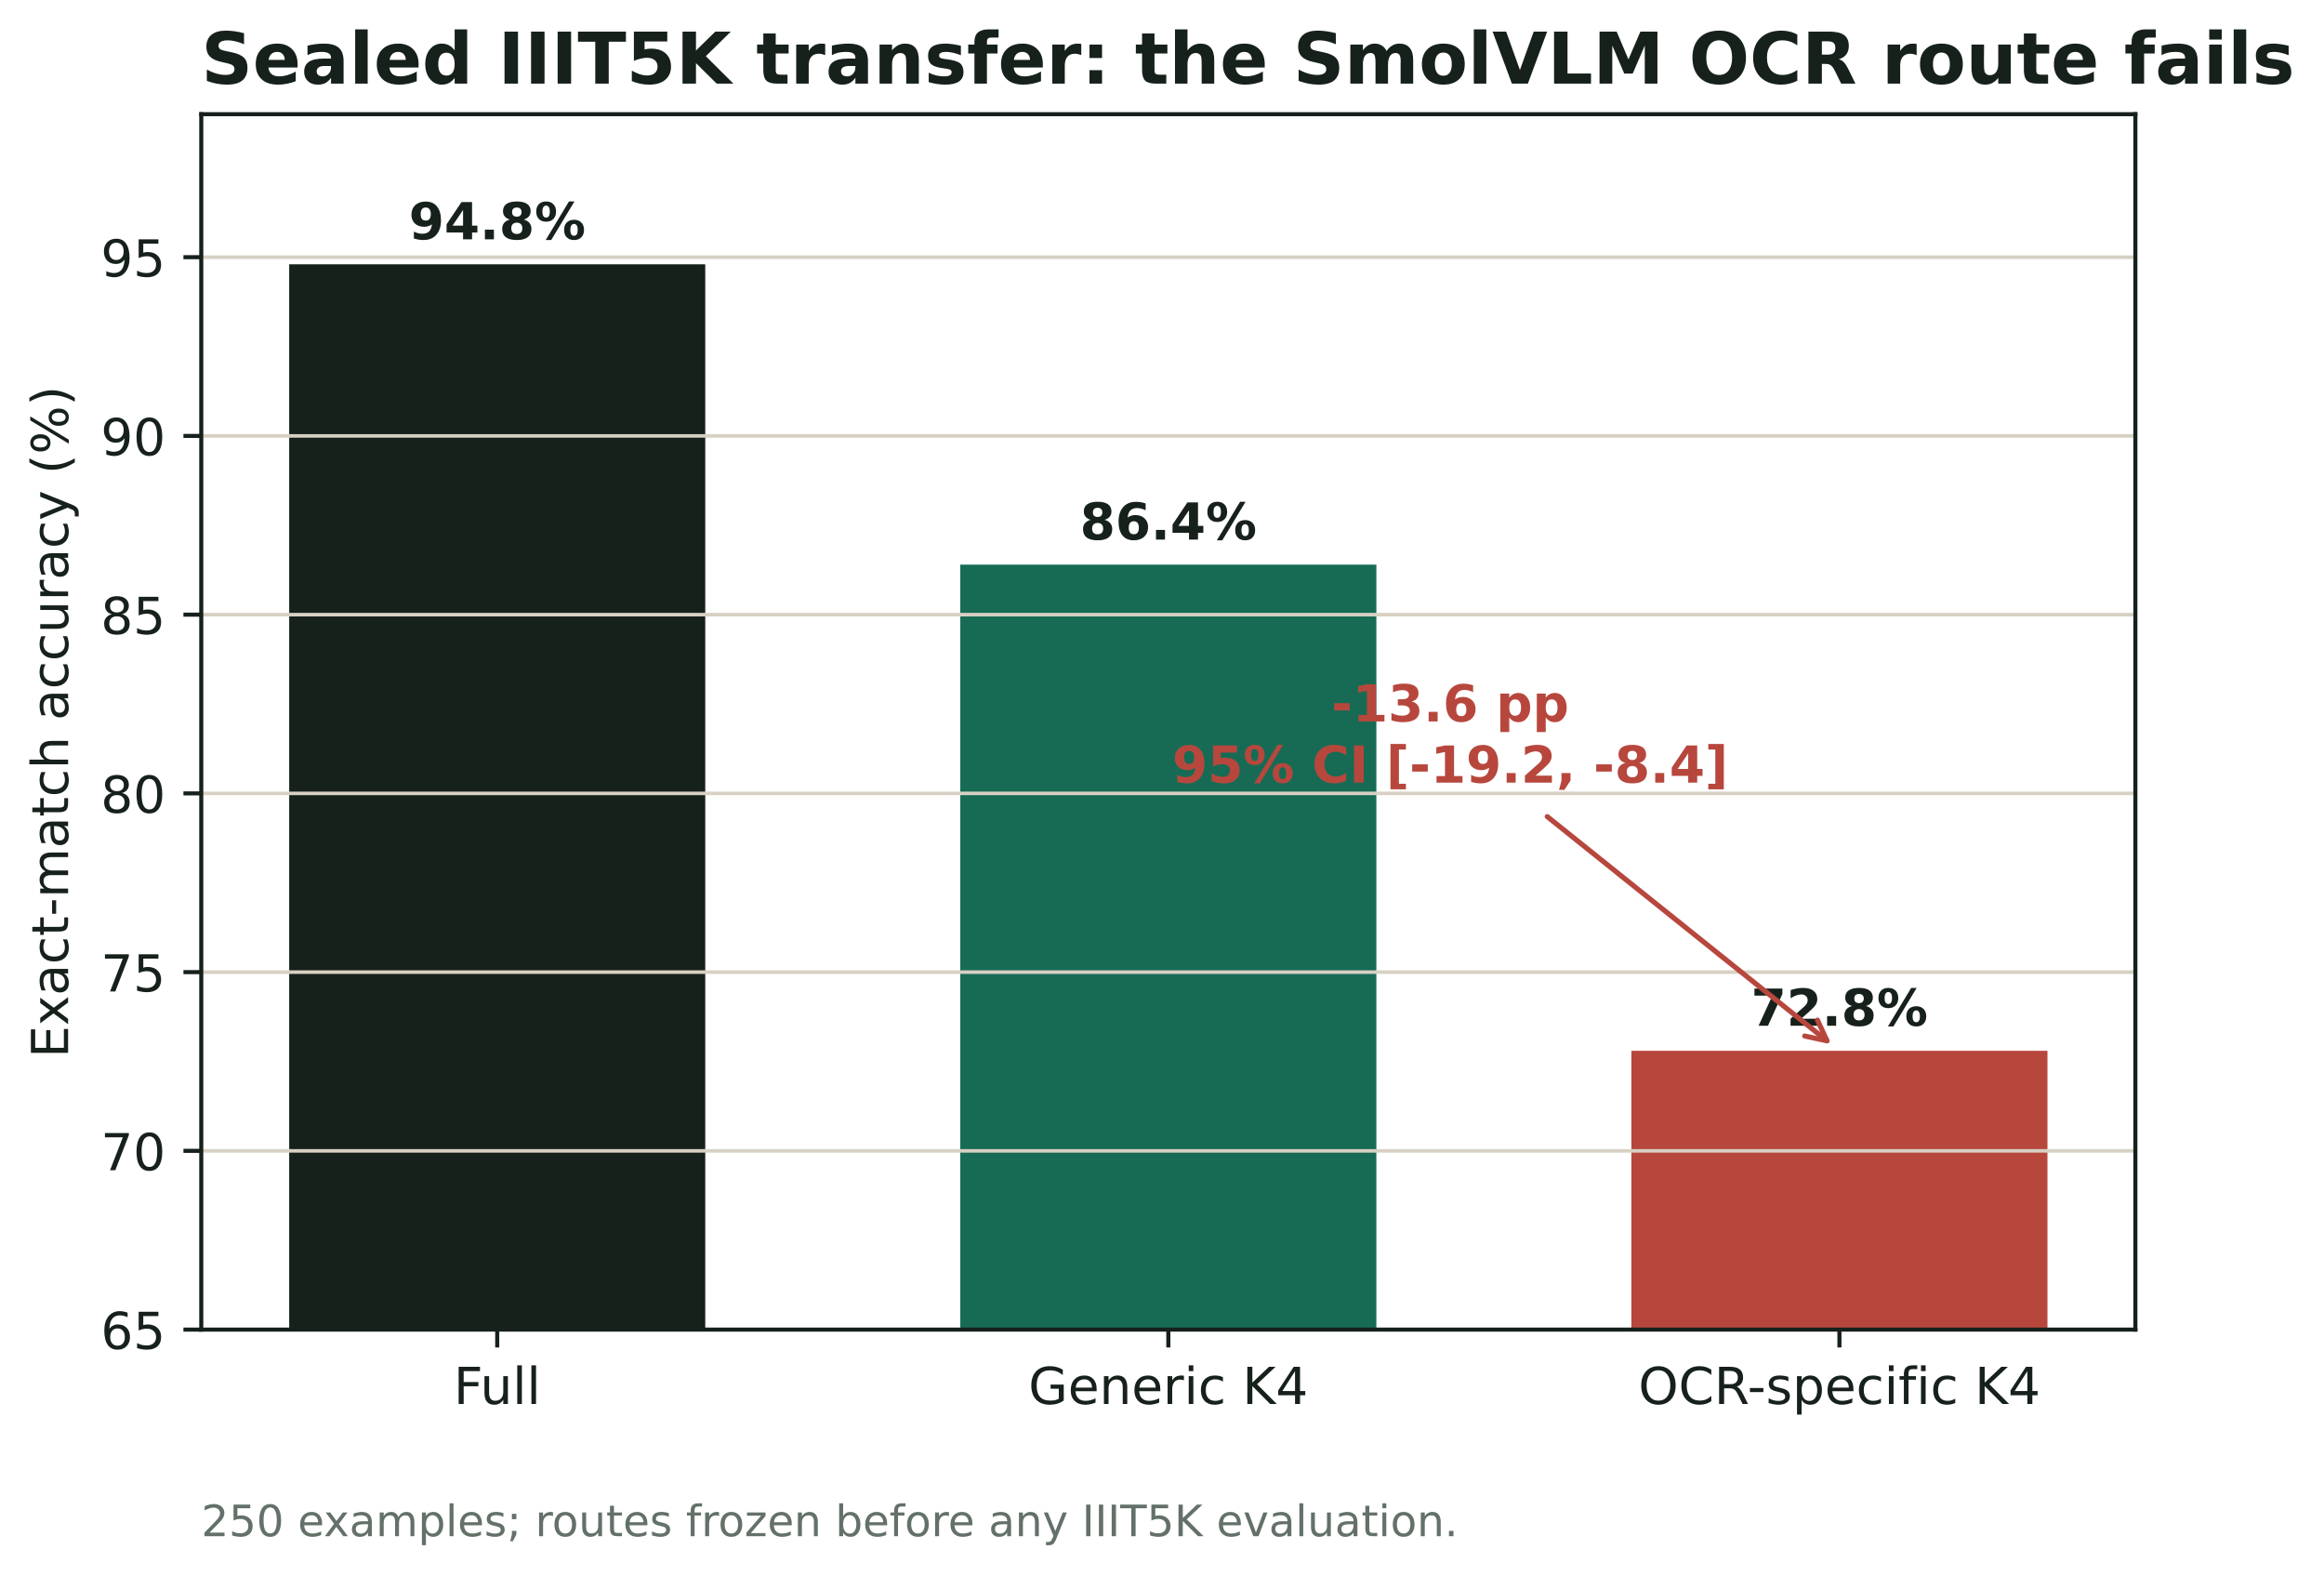
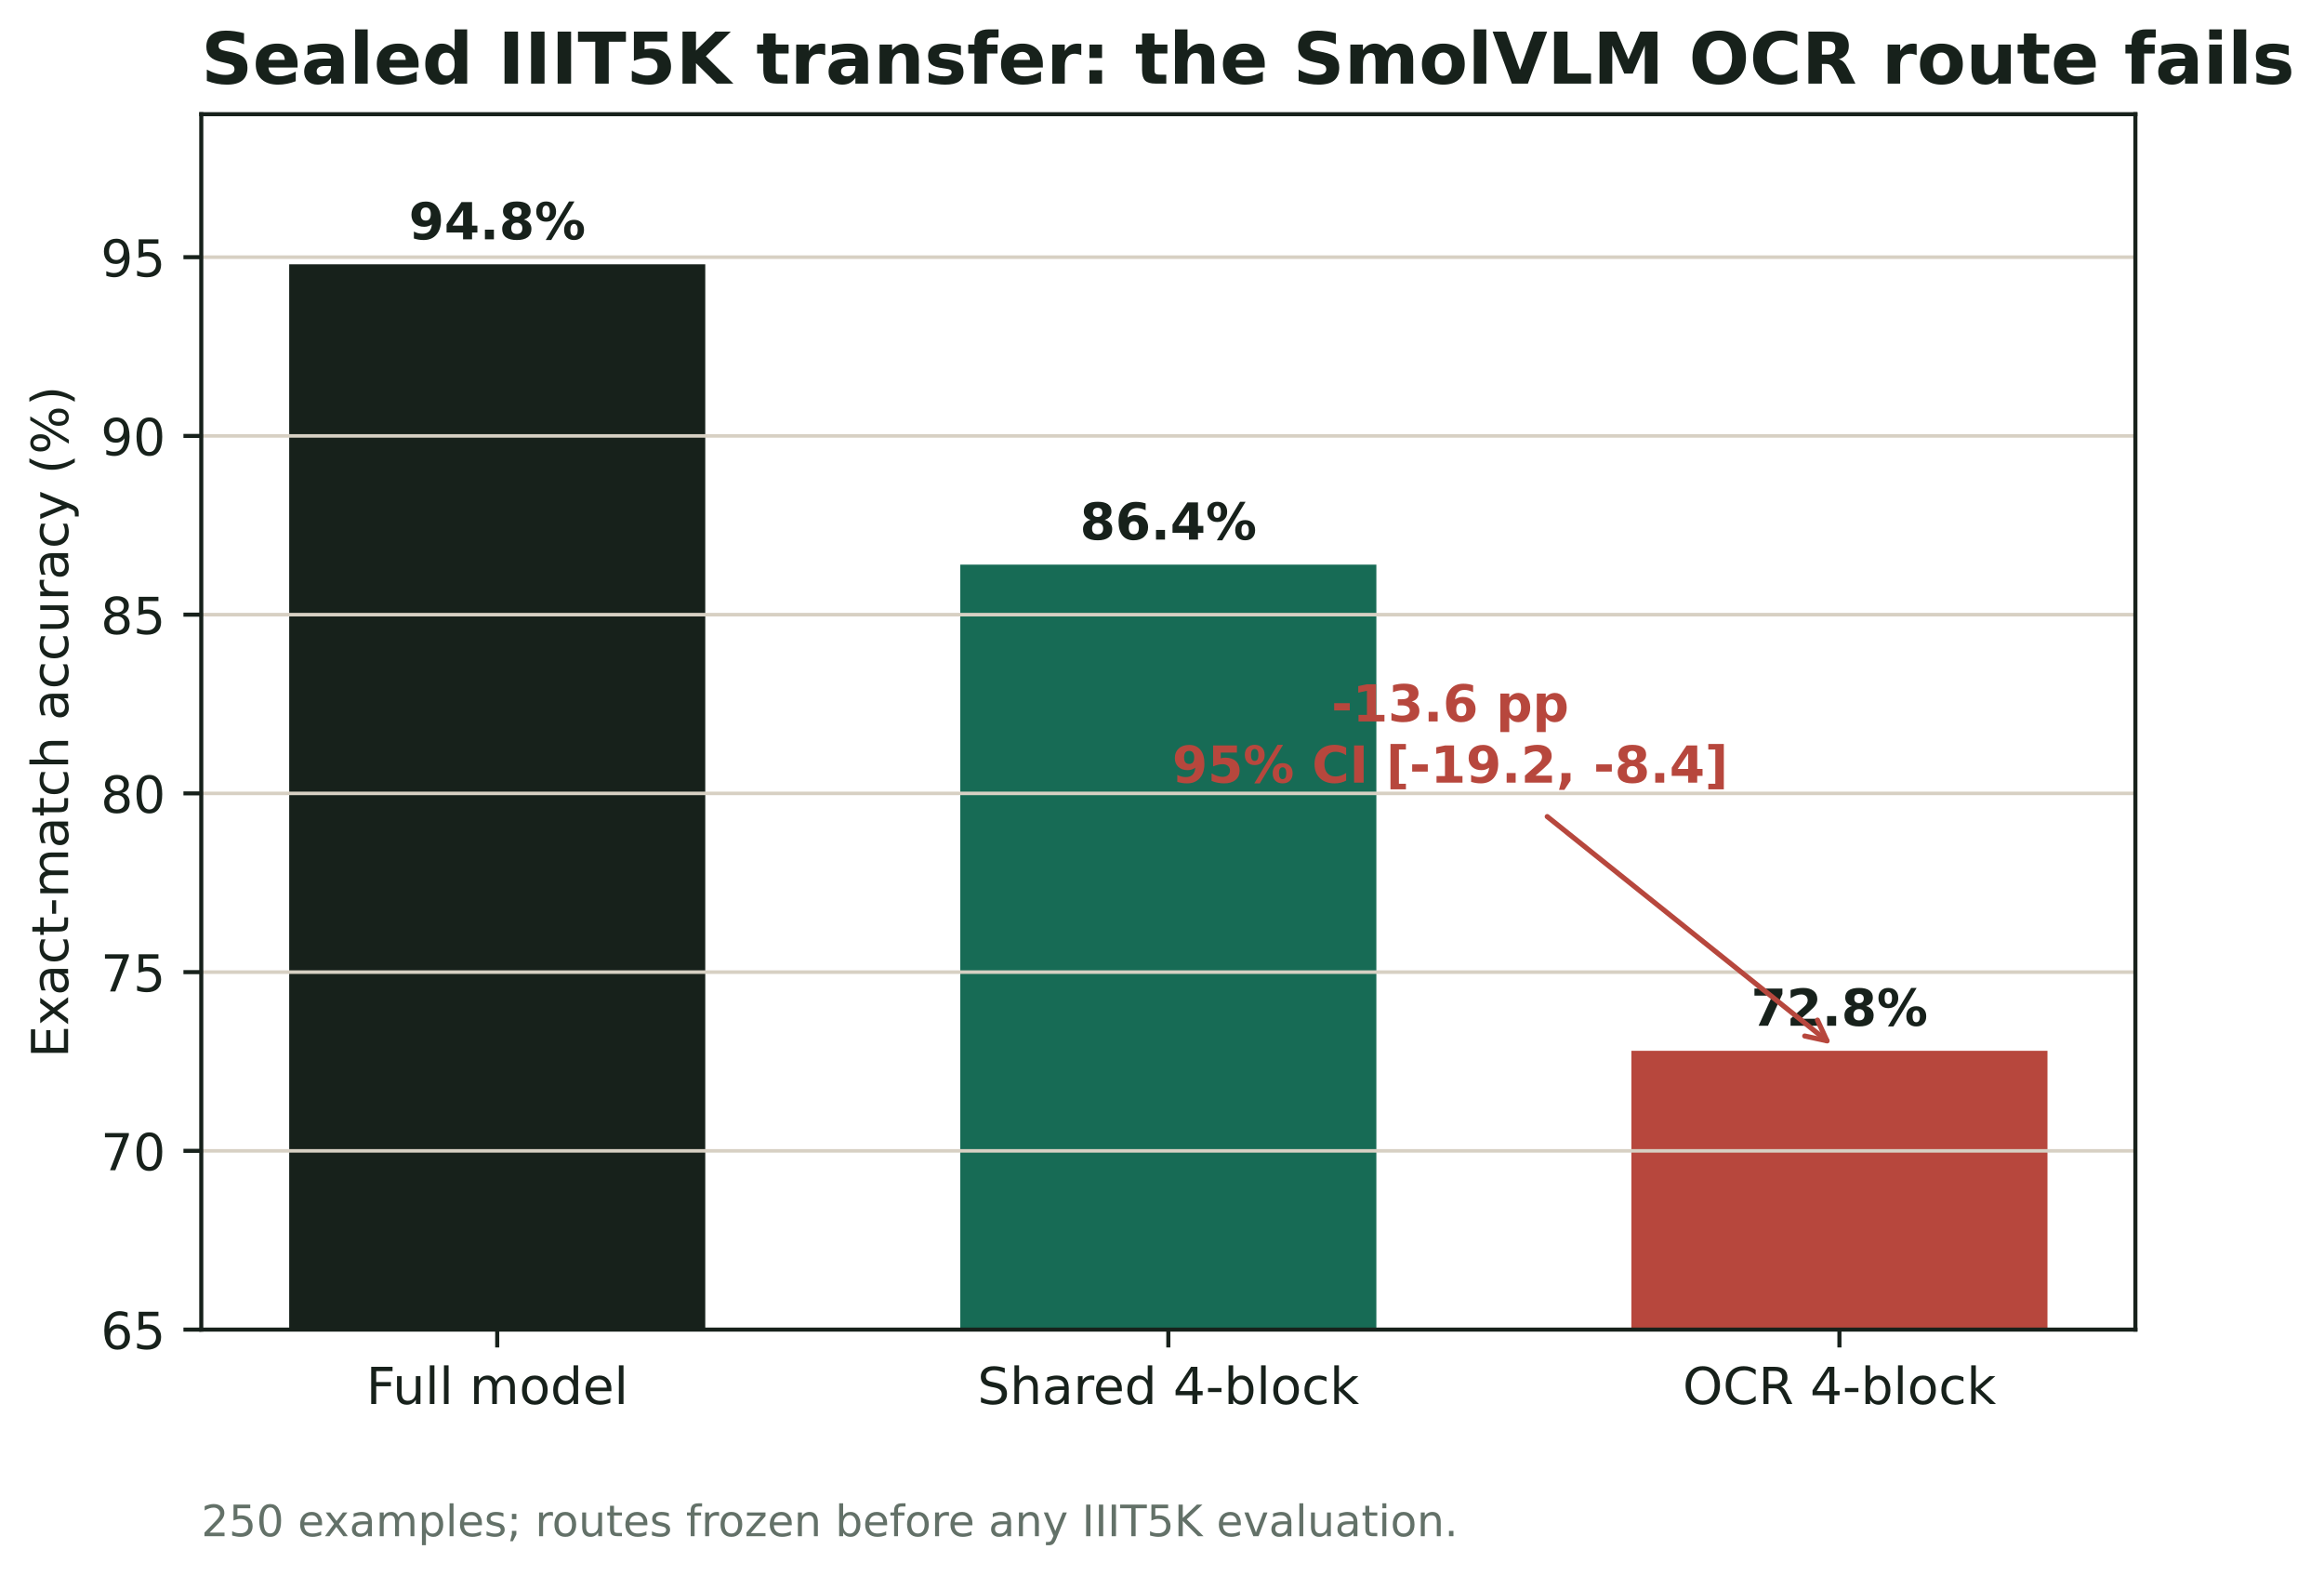
<svg xmlns="http://www.w3.org/2000/svg" xmlns:xlink="http://www.w3.org/1999/xlink" width="455.929pt" height="309.118pt" viewBox="0 0 455.929 309.118" version="1.1">
  <defs>
    <style type="text/css">*{stroke-linejoin: round; stroke-linecap: butt}</style>
  </defs>
  <g id="figure_1">
    <g id="patch_1">
      <path d="M 0 309.118 L 455.929 309.118 L 455.929 0 L 0 0 z " style="fill: #ffffff" />
    </g>
    <g id="axes_1">
      <g id="patch_2">
        <path d="M 39.486 260.79 L 418.926 260.79 L 418.926 22.398 L 39.486 22.398 z " style="fill: #ffffff" />
      </g>
      <g id="patch_3">
        <path d="M 56.733 716.539 L 138.361 716.539 L 138.361 51.846 L 56.733 51.846 z " clip-path="url(#p0b840c81ce)" style="fill: #17211b" />
      </g>
      <g id="patch_4">
        <path d="M 188.392 716.539 L 270.02 716.539 L 270.02 110.743 L 188.392 110.743 z " clip-path="url(#p0b840c81ce)" style="fill: #176b55" />
      </g>
      <g id="patch_5">
        <path d="M 320.05 716.539 L 401.679 716.539 L 401.679 206.1 L 320.05 206.1 z " clip-path="url(#p0b840c81ce)" style="fill: #b7473d" />
      </g>
      <g id="matplotlib.axis_1">
        <g id="xtick_1">
          <g id="line2d_1">
            <defs>
              <path id="m4b9157008f" d="M 0 0 L 0 3.5 " style="stroke: #17211b; stroke-width: 0.8" />
            </defs>
            <g>
              <use xlink:href="#m4b9157008f" x="97.547" y="260.79" style="fill: #17211b; stroke: #17211b; stroke-width: 0.8" />
            </g>
          </g>
          <g id="text_1">
-             <text style="font-size: 10px; font-family: 'DejaVu Sans'; text-anchor: middle; fill: #17211b" x="97.547" y="275.388" transform="rotate(-0 97.54721 275.3883)">Full</text>
+             <text style="font-size: 10px; font-family: 'DejaVu Sans'; text-anchor: middle; fill: #17211b" x="97.547" y="275.388" transform="rotate(-0 97.54721 275.3883)">Full model</text>
          </g>
        </g>
        <g id="xtick_2">
          <g id="line2d_2">
            <g>
              <use xlink:href="#m4b9157008f" x="229.206" y="260.79" style="fill: #17211b; stroke: #17211b; stroke-width: 0.8" />
            </g>
          </g>
          <g id="text_2">
-             <text style="font-size: 10px; font-family: 'DejaVu Sans'; text-anchor: middle; fill: #17211b" x="229.206" y="275.388" transform="rotate(-0 229.2058 275.3883)">Generic K4</text>
+             <text style="font-size: 10px; font-family: 'DejaVu Sans'; text-anchor: middle; fill: #17211b" x="229.206" y="275.388" transform="rotate(-0 229.2058 275.3883)">Shared 4-block</text>
          </g>
        </g>
        <g id="xtick_3">
          <g id="line2d_3">
            <g>
              <use xlink:href="#m4b9157008f" x="360.864" y="260.79" style="fill: #17211b; stroke: #17211b; stroke-width: 0.8" />
            </g>
          </g>
          <g id="text_3">
-             <text style="font-size: 10px; font-family: 'DejaVu Sans'; text-anchor: middle; fill: #17211b" x="360.864" y="275.388" transform="rotate(-0 360.8644 275.3883)">OCR-specific K4</text>
+             <text style="font-size: 10px; font-family: 'DejaVu Sans'; text-anchor: middle; fill: #17211b" x="360.864" y="275.388" transform="rotate(-0 360.8644 275.3883)">OCR 4-block</text>
          </g>
        </g>
      </g>
      <g id="matplotlib.axis_2">
        <g id="ytick_1">
          <g id="line2d_4">
            <path d="M 39.486 260.79 L 418.926 260.79 " clip-path="url(#p0b840c81ce)" style="fill: none; stroke: #d7d0c3; stroke-width: 0.7; stroke-linecap: square" />
          </g>
          <g id="line2d_5">
            <defs>
              <path id="m9621255338" d="M 0 0 L -3.5 0 " style="stroke: #17211b; stroke-width: 0.8" />
            </defs>
            <g>
              <use xlink:href="#m9621255338" x="39.486" y="260.79" style="fill: #17211b; stroke: #17211b; stroke-width: 0.8" />
            </g>
          </g>
          <g id="text_4">
            <text style="font-size: 10px; font-family: 'DejaVu Sans'; text-anchor: end; fill: #17211b" x="32.486" y="264.589" transform="rotate(-0 32.48578 264.5886)">65</text>
          </g>
        </g>
        <g id="ytick_2">
          <g id="line2d_6">
            <path d="M 39.486 225.732 L 418.926 225.732 " clip-path="url(#p0b840c81ce)" style="fill: none; stroke: #d7d0c3; stroke-width: 0.7; stroke-linecap: square" />
          </g>
          <g id="line2d_7">
            <g>
              <use xlink:href="#m9621255338" x="39.486" y="225.732" style="fill: #17211b; stroke: #17211b; stroke-width: 0.8" />
            </g>
          </g>
          <g id="text_5">
            <text style="font-size: 10px; font-family: 'DejaVu Sans'; text-anchor: end; fill: #17211b" x="32.486" y="229.531" transform="rotate(-0 32.48578 229.531)">70</text>
          </g>
        </g>
        <g id="ytick_3">
          <g id="line2d_8">
            <path d="M 39.486 190.675 L 418.926 190.675 " clip-path="url(#p0b840c81ce)" style="fill: none; stroke: #d7d0c3; stroke-width: 0.7; stroke-linecap: square" />
          </g>
          <g id="line2d_9">
            <g>
              <use xlink:href="#m9621255338" x="39.486" y="190.675" style="fill: #17211b; stroke: #17211b; stroke-width: 0.8" />
            </g>
          </g>
          <g id="text_6">
            <text style="font-size: 10px; font-family: 'DejaVu Sans'; text-anchor: end; fill: #17211b" x="32.486" y="194.473" transform="rotate(-0 32.48578 194.4733)">75</text>
          </g>
        </g>
        <g id="ytick_4">
          <g id="line2d_10">
            <path d="M 39.486 155.617 L 418.926 155.617 " clip-path="url(#p0b840c81ce)" style="fill: none; stroke: #d7d0c3; stroke-width: 0.7; stroke-linecap: square" />
          </g>
          <g id="line2d_11">
            <g>
              <use xlink:href="#m9621255338" x="39.486" y="155.617" style="fill: #17211b; stroke: #17211b; stroke-width: 0.8" />
            </g>
          </g>
          <g id="text_7">
            <text style="font-size: 10px; font-family: 'DejaVu Sans'; text-anchor: end; fill: #17211b" x="32.486" y="159.416" transform="rotate(-0 32.48578 159.4157)">80</text>
          </g>
        </g>
        <g id="ytick_5">
          <g id="line2d_12">
            <path d="M 39.486 120.559 L 418.926 120.559 " clip-path="url(#p0b840c81ce)" style="fill: none; stroke: #d7d0c3; stroke-width: 0.7; stroke-linecap: square" />
          </g>
          <g id="line2d_13">
            <g>
              <use xlink:href="#m9621255338" x="39.486" y="120.559" style="fill: #17211b; stroke: #17211b; stroke-width: 0.8" />
            </g>
          </g>
          <g id="text_8">
            <text style="font-size: 10px; font-family: 'DejaVu Sans'; text-anchor: end; fill: #17211b" x="32.486" y="124.358" transform="rotate(-0 32.48578 124.3581)">85</text>
          </g>
        </g>
        <g id="ytick_6">
          <g id="line2d_14">
            <path d="M 39.486 85.502 L 418.926 85.502 " clip-path="url(#p0b840c81ce)" style="fill: none; stroke: #d7d0c3; stroke-width: 0.7; stroke-linecap: square" />
          </g>
          <g id="line2d_15">
            <g>
              <use xlink:href="#m9621255338" x="39.486" y="85.502" style="fill: #17211b; stroke: #17211b; stroke-width: 0.8" />
            </g>
          </g>
          <g id="text_9">
            <text style="font-size: 10px; font-family: 'DejaVu Sans'; text-anchor: end; fill: #17211b" x="32.486" y="89.3" transform="rotate(-0 32.48578 89.3004)">90</text>
          </g>
        </g>
        <g id="ytick_7">
          <g id="line2d_16">
            <path d="M 39.486 50.444 L 418.926 50.444 " clip-path="url(#p0b840c81ce)" style="fill: none; stroke: #d7d0c3; stroke-width: 0.7; stroke-linecap: square" />
          </g>
          <g id="line2d_17">
            <g>
              <use xlink:href="#m9621255338" x="39.486" y="50.444" style="fill: #17211b; stroke: #17211b; stroke-width: 0.8" />
            </g>
          </g>
          <g id="text_10">
            <text style="font-size: 10px; font-family: 'DejaVu Sans'; text-anchor: end; fill: #17211b" x="32.486" y="54.243" transform="rotate(-0 32.48578 54.24276)">95</text>
          </g>
        </g>
        <g id="text_11">
          <text style="font-size: 10px; font-family: 'DejaVu Sans'; text-anchor: middle; fill: #17211b" x="13.358" y="141.594" transform="rotate(-90 13.35844 141.5938)">Exact-match accuracy (%)</text>
        </g>
      </g>
      <g id="patch_6">
        <path d="M 39.486 260.79 L 39.486 22.398 " style="fill: none; stroke: #17211b; stroke-width: 0.8; stroke-linejoin: miter; stroke-linecap: square" />
      </g>
      <g id="patch_7">
        <path d="M 418.926 260.79 L 418.926 22.398 " style="fill: none; stroke: #17211b; stroke-width: 0.8; stroke-linejoin: miter; stroke-linecap: square" />
      </g>
      <g id="patch_8">
        <path d="M 39.486 260.79 L 418.926 260.79 " style="fill: none; stroke: #17211b; stroke-width: 0.8; stroke-linejoin: miter; stroke-linecap: square" />
      </g>
      <g id="patch_9">
        <path d="M 39.486 22.398 L 418.926 22.398 " style="fill: none; stroke: #17211b; stroke-width: 0.8; stroke-linejoin: miter; stroke-linecap: square" />
      </g>
      <g id="text_12">
        <text style="font-weight: 700; font-size: 10px; font-family: 'DejaVu Sans'; text-anchor: middle; fill: #17211b" x="97.547" y="46.938" transform="rotate(-0 97.54721 46.93816)">94.8%</text>
      </g>
      <g id="text_13">
        <text style="font-weight: 700; font-size: 10px; font-family: 'DejaVu Sans'; text-anchor: middle; fill: #17211b" x="229.206" y="105.835" transform="rotate(-0 229.2058 105.835)">86.4%</text>
      </g>
      <g id="text_14">
        <text style="font-weight: 700; font-size: 10px; font-family: 'DejaVu Sans'; text-anchor: middle; fill: #17211b" x="360.864" y="201.192" transform="rotate(-0 360.8644 201.1918)">72.8%</text>
      </g>
      <g id="patch_10">
        <path d="M 303.541 160.169 Q 331.421 182.508 358.428 204.148 " style="fill: none; stroke: #b7473d; stroke-linecap: round" />
        <path d="M 356.557 200.086 L 358.428 204.148 L 354.056 203.207 " style="fill: none; stroke: #b7473d; stroke-linecap: round" />
      </g>
      <g id="text_15">
        <text style="font-weight: 700; font-size: 10px; font-family: 'DejaVu Sans'; fill: #b7473d" transform="translate(261.193 141.5107)">-13.6 pp</text>
        <text style="font-weight: 700; font-size: 10px; font-family: 'DejaVu Sans'; fill: #b7473d" transform="translate(229.9703 153.5134)">95% CI [-19.2, -8.4]</text>
      </g>
      <g id="text_16">
        <text style="font-size: 8.5px; font-family: 'DejaVu Sans'; text-anchor: start; fill: #637168" x="39.486" y="301.316" transform="rotate(-0 39.48578 301.3165)">250 examples; routes frozen before any IIIT5K evaluation.</text>
      </g>
      <g id="text_17">
        <text style="font-weight: 700; font-size: 14px; font-family: 'DejaVu Sans'; text-anchor: start; fill: #17211b" x="39.486" y="16.398" transform="rotate(-0 39.48578 16.39781)">Sealed IIIT5K transfer: the SmolVLM OCR route fails</text>
      </g>
    </g>
  </g>
  <defs>
    <clipPath id="p0b840c81ce">
      <rect x="39.486" y="22.398" width="379.44" height="238.392" />
    </clipPath>
  </defs>
</svg>
